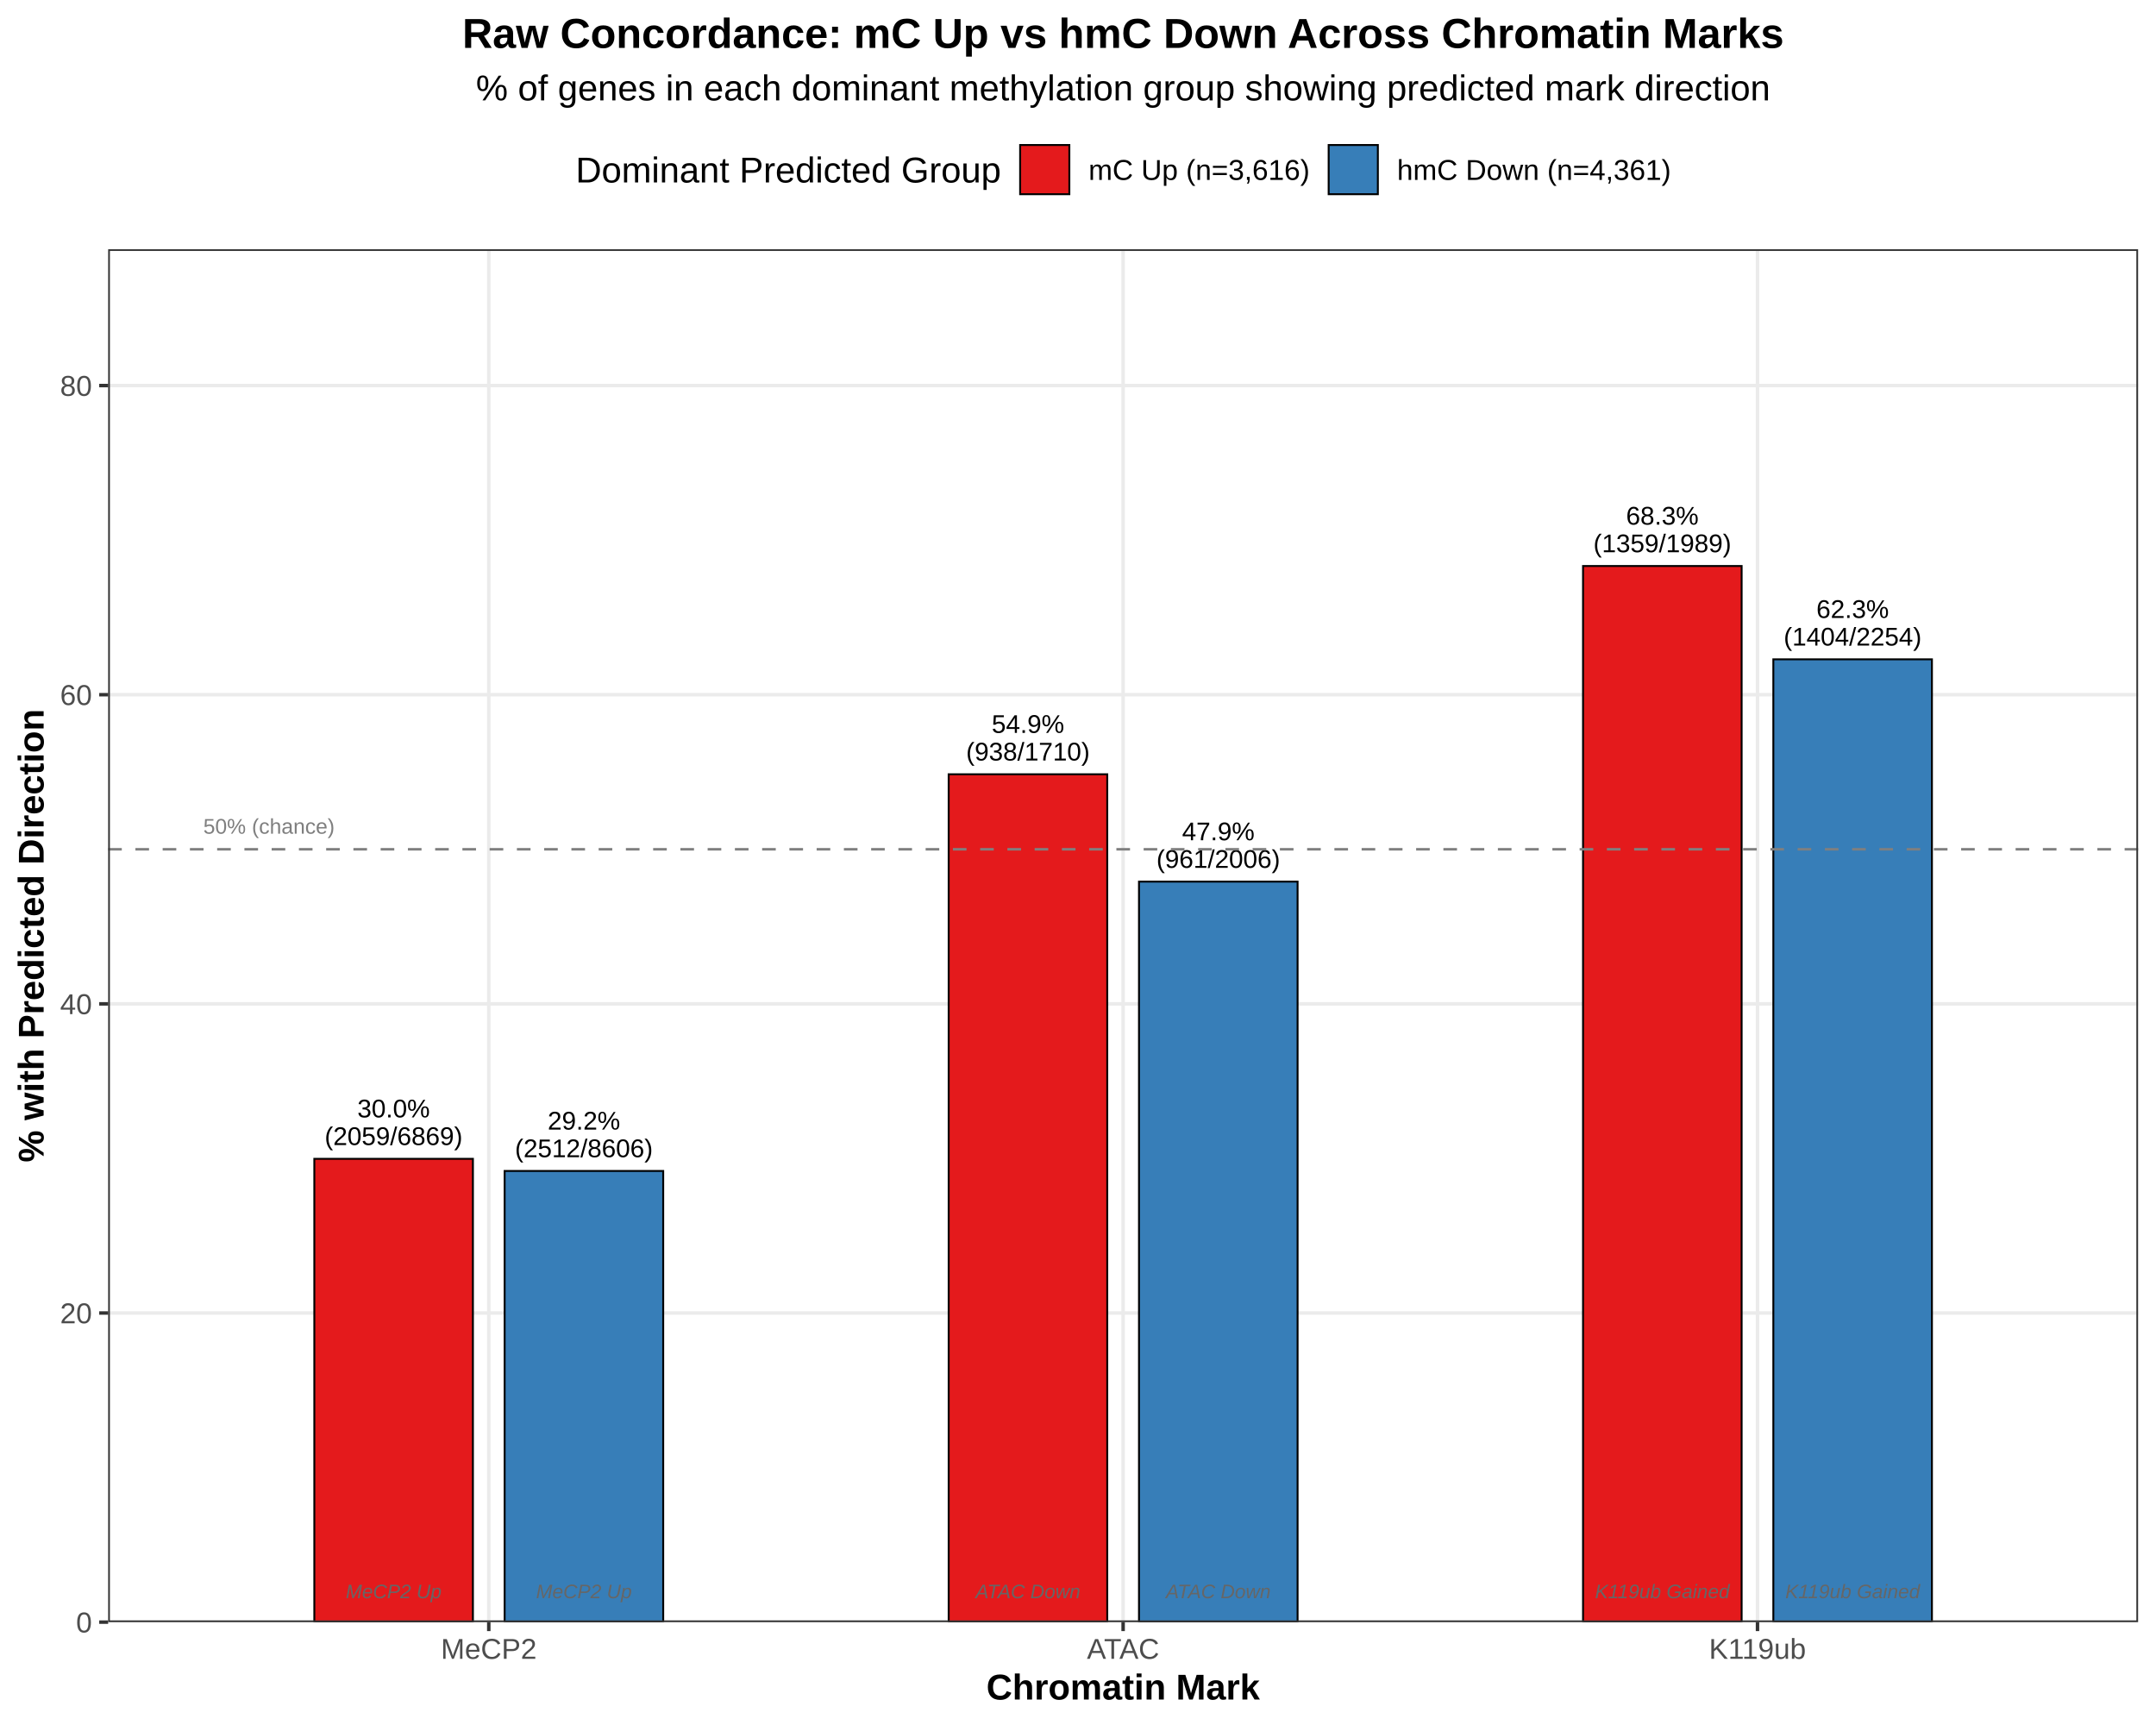
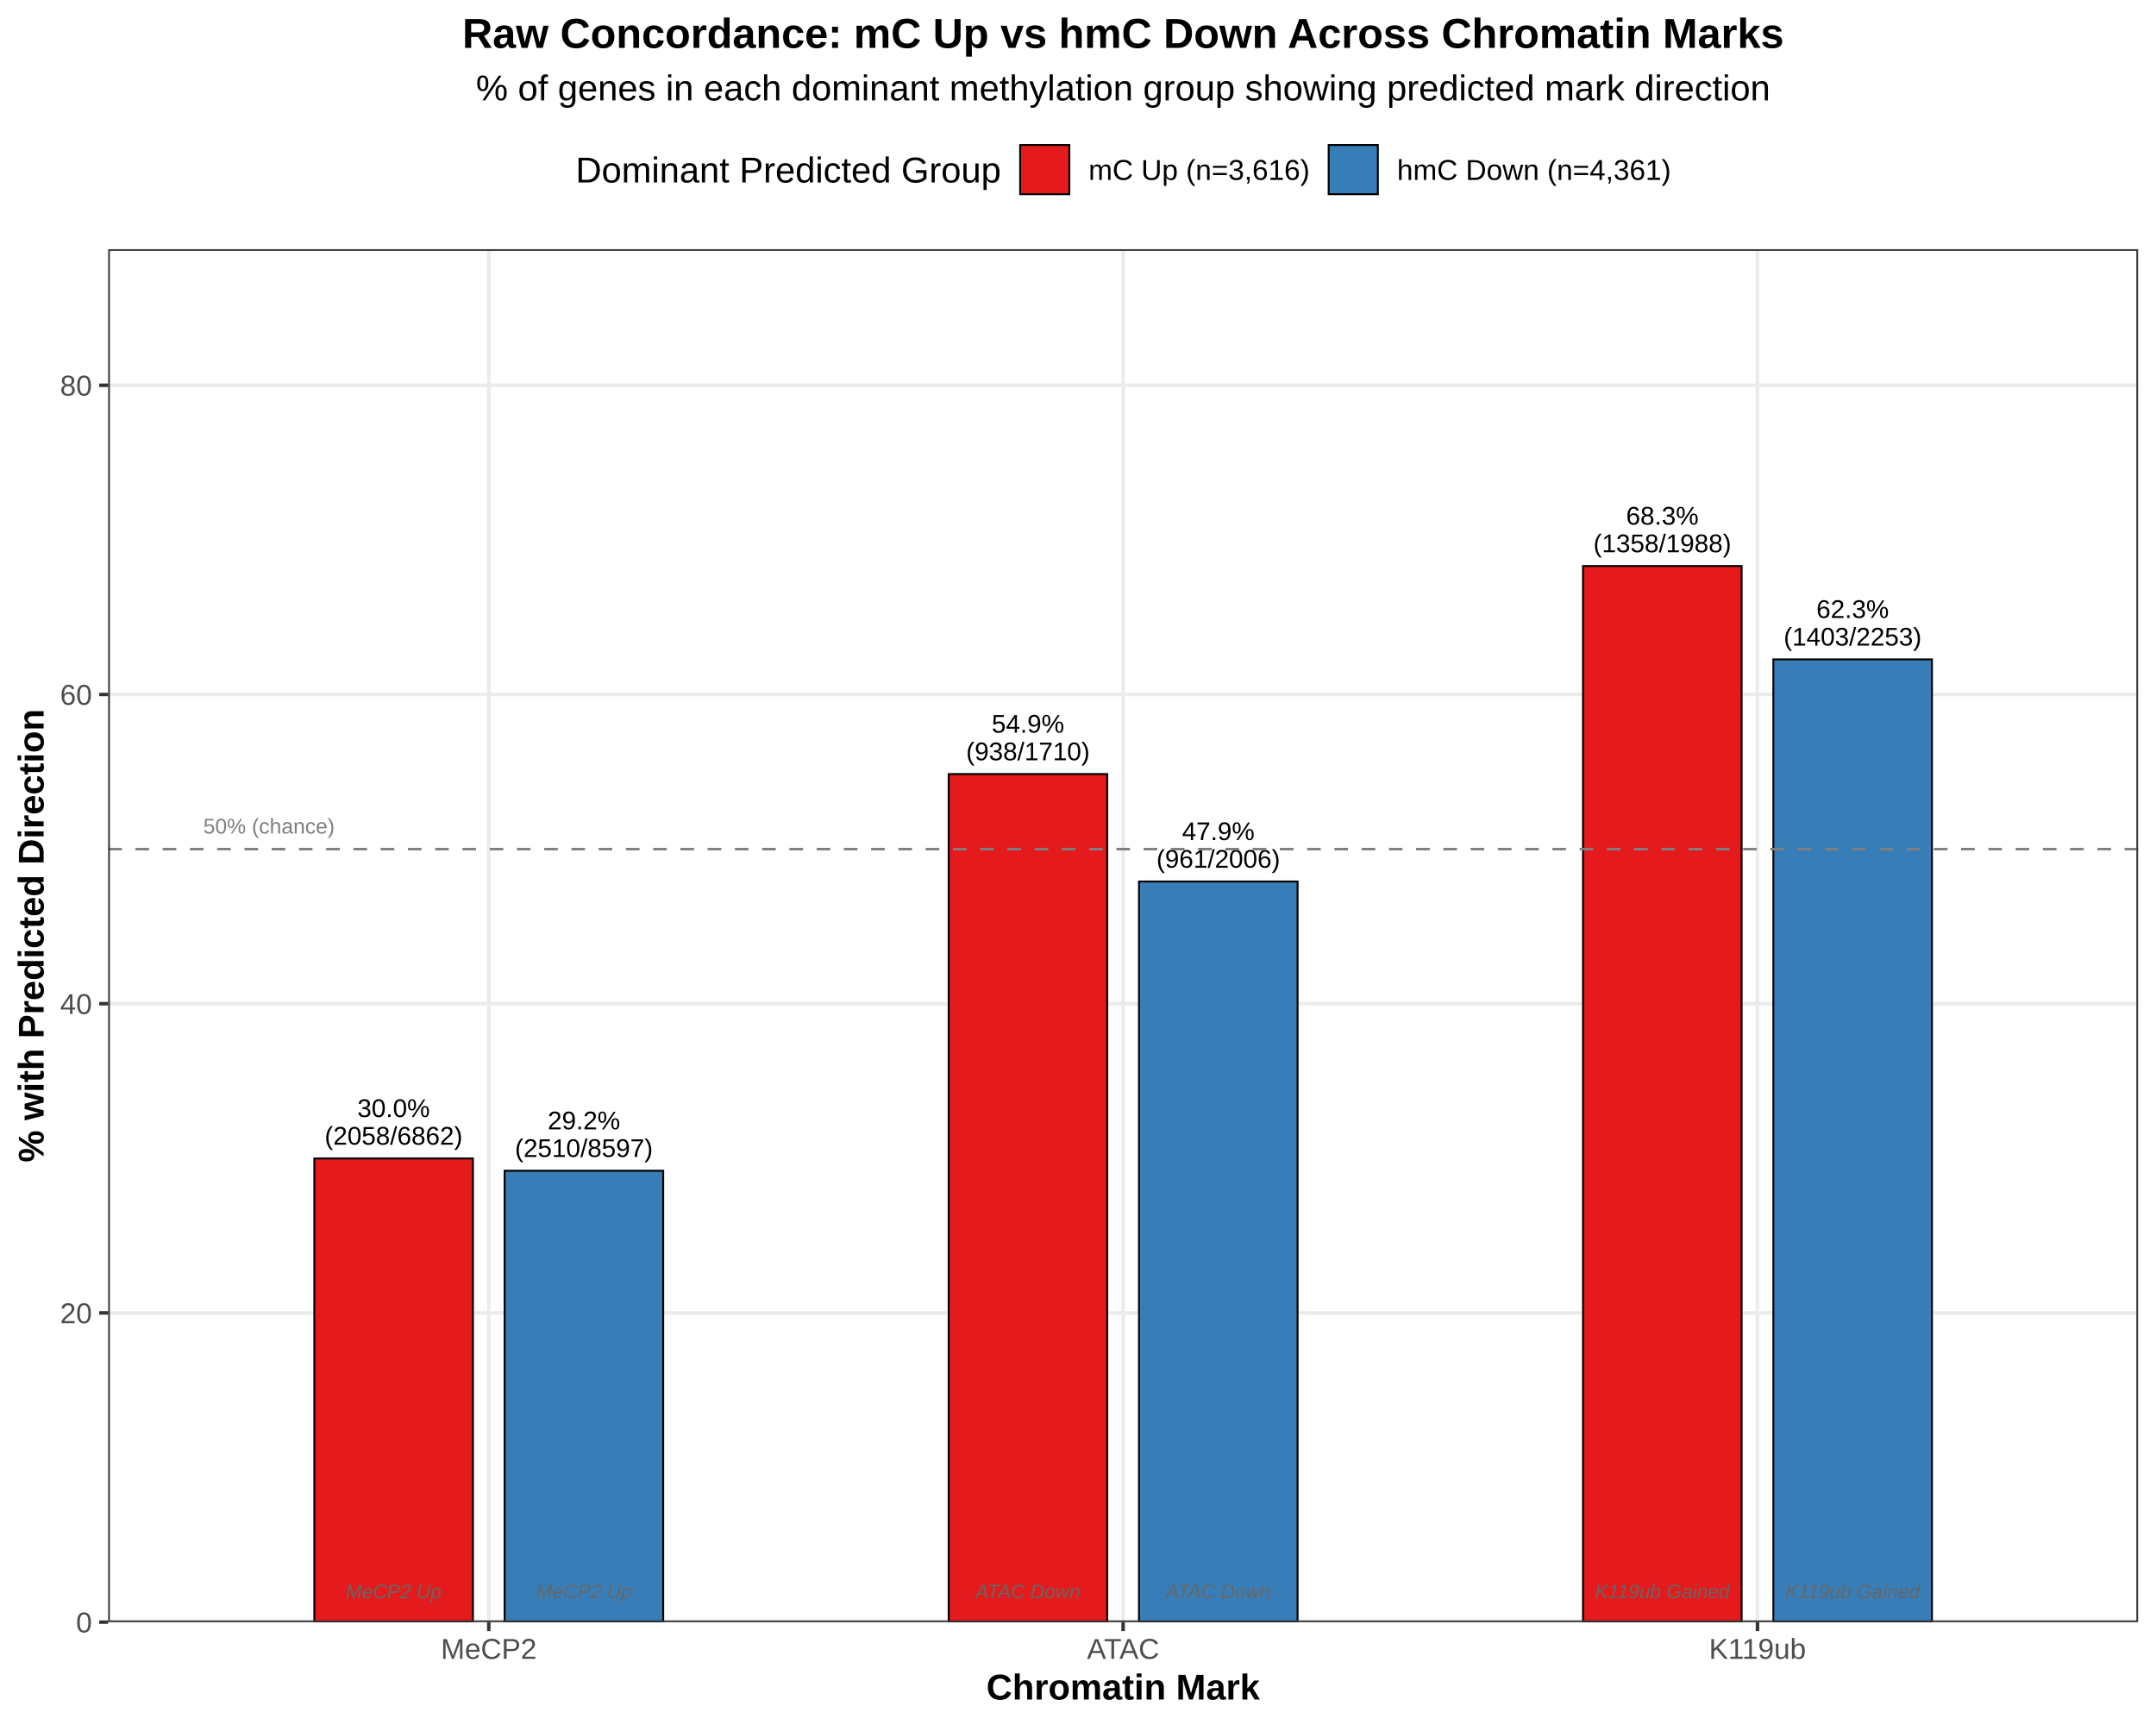
<svg xmlns="http://www.w3.org/2000/svg" width="720.00pt" height="576.00pt" viewBox="0 0 720.00 576.00">
  <g class="svglite">
    <defs>
      <style type="text/css">
    .svglite line, .svglite polyline, .svglite polygon, .svglite path, .svglite rect, .svglite circle {
      fill: none;
      stroke: #000000;
      stroke-linecap: round;
      stroke-linejoin: round;
      stroke-miterlimit: 10.00;
    }
    .svglite text {
      white-space: pre;
    }
    .svglite g.glyphgroup path {
      fill: inherit;
      stroke: none;
    }
  </style>
    </defs>
    <rect width="100%" height="100%" style="stroke: none; fill: #FFFFFF;" />
    <defs>
      <clipPath id="cpMC4wMHw3MjAuMDB8MC4wMHw1NzYuMDA=">
        <rect x="0.00" y="0.00" width="720.00" height="576.00" />
      </clipPath>
    </defs>
    <g clip-path="url(#cpMC4wMHw3MjAuMDB8MC4wMHw1NzYuMDA=)">
      <rect x="0.00" y="0.00" width="720.00" height="576.00" style="stroke-width: 1.16; stroke: #FFFFFF; fill: #FFFFFF;" />
    </g>
    <defs>
      <clipPath id="cpMzYuMTJ8NzE0LjAyfDgzLjIxfDU0MS42NQ==">
        <rect x="36.12" y="83.21" width="677.90" height="458.45" />
      </clipPath>
    </defs>
    <g clip-path="url(#cpMzYuMTJ8NzE0LjAyfDgzLjIxfDU0MS42NQ==)">
      <rect x="36.12" y="83.21" width="677.90" height="458.45" style="stroke-width: 1.16; stroke: none; fill: #FFFFFF;" />
      <polyline points="36.12,541.65 714.02,541.65 " style="stroke-width: 1.16; stroke: #EBEBEB; stroke-linecap: butt;" />
-       <polyline points="36.12,438.43 714.02,438.43 " style="stroke-width: 1.16; stroke: #EBEBEB; stroke-linecap: butt;" />
-       <polyline points="36.12,335.20 714.02,335.20 " style="stroke-width: 1.16; stroke: #EBEBEB; stroke-linecap: butt;" />
-       <polyline points="36.12,231.97 714.02,231.97 " style="stroke-width: 1.16; stroke: #EBEBEB; stroke-linecap: butt;" />
-       <polyline points="36.12,128.75 714.02,128.75 " style="stroke-width: 1.16; stroke: #EBEBEB; stroke-linecap: butt;" />
+       <polyline points="36.12,438.40 714.02,438.40 " style="stroke-width: 1.16; stroke: #EBEBEB; stroke-linecap: butt;" />
+       <polyline points="36.12,335.15 714.02,335.15 " style="stroke-width: 1.16; stroke: #EBEBEB; stroke-linecap: butt;" />
+       <polyline points="36.12,231.90 714.02,231.90 " style="stroke-width: 1.16; stroke: #EBEBEB; stroke-linecap: butt;" />
+       <polyline points="36.12,128.65 714.02,128.65 " style="stroke-width: 1.16; stroke: #EBEBEB; stroke-linecap: butt;" />
      <polyline points="163.23,541.65 163.23,83.21 " style="stroke-width: 1.16; stroke: #EBEBEB; stroke-linecap: butt;" />
      <polyline points="375.07,541.65 375.07,83.21 " style="stroke-width: 1.16; stroke: #EBEBEB; stroke-linecap: butt;" />
      <polyline points="586.92,541.65 586.92,83.21 " style="stroke-width: 1.16; stroke: #EBEBEB; stroke-linecap: butt;" />
-       <rect x="104.97" y="386.94" width="52.96" height="154.71" style="stroke-width: 0.64; stroke-linecap: butt; stroke-linejoin: miter; fill: #E41A1C;" />
-       <rect x="168.52" y="391.00" width="52.96" height="150.65" style="stroke-width: 0.64; stroke-linecap: butt; stroke-linejoin: miter; fill: #377EB8;" />
-       <rect x="316.81" y="258.54" width="52.96" height="283.12" style="stroke-width: 0.64; stroke-linecap: butt; stroke-linejoin: miter; fill: #E41A1C;" />
-       <rect x="380.37" y="294.39" width="52.96" height="247.26" style="stroke-width: 0.64; stroke-linecap: butt; stroke-linejoin: miter; fill: #377EB8;" />
+       <rect x="104.97" y="386.82" width="52.96" height="154.83" style="stroke-width: 0.64; stroke-linecap: butt; stroke-linejoin: miter; fill: #E41A1C;" />
+       <rect x="168.52" y="390.93" width="52.96" height="150.73" style="stroke-width: 0.64; stroke-linecap: butt; stroke-linejoin: miter; fill: #377EB8;" />
+       <rect x="316.81" y="258.47" width="52.96" height="283.18" style="stroke-width: 0.64; stroke-linecap: butt; stroke-linejoin: miter; fill: #E41A1C;" />
+       <rect x="380.37" y="294.34" width="52.96" height="247.32" style="stroke-width: 0.64; stroke-linecap: butt; stroke-linejoin: miter; fill: #377EB8;" />
      <rect x="528.66" y="189.00" width="52.96" height="352.65" style="stroke-width: 0.64; stroke-linecap: butt; stroke-linejoin: miter; fill: #E41A1C;" />
-       <rect x="592.21" y="220.16" width="52.96" height="321.49" style="stroke-width: 0.64; stroke-linecap: butt; stroke-linejoin: miter; fill: #377EB8;" />
-       <text x="131.45" y="373.12" text-anchor="middle" style="font-size: 8.54px; font-family: &quot;Arial&quot;;" textLength="24.20px" lengthAdjust="spacingAndGlyphs">30.0%</text>
-       <text x="131.45" y="382.34" text-anchor="middle" style="font-size: 8.54px; font-family: &quot;Arial&quot;;" textLength="46.06px" lengthAdjust="spacingAndGlyphs">(2059/6869)</text>
-       <text x="195.00" y="377.18" text-anchor="middle" style="font-size: 8.54px; font-family: &quot;Arial&quot;;" textLength="24.20px" lengthAdjust="spacingAndGlyphs">29.2%</text>
-       <text x="195.00" y="386.40" text-anchor="middle" style="font-size: 8.54px; font-family: &quot;Arial&quot;;" textLength="46.06px" lengthAdjust="spacingAndGlyphs">(2512/8606)</text>
-       <text x="343.29" y="244.72" text-anchor="middle" style="font-size: 8.54px; font-family: &quot;Arial&quot;;" textLength="24.20px" lengthAdjust="spacingAndGlyphs">54.9%</text>
-       <text x="343.29" y="253.94" text-anchor="middle" style="font-size: 8.54px; font-family: &quot;Arial&quot;;" textLength="41.31px" lengthAdjust="spacingAndGlyphs">(938/1710)</text>
-       <text x="406.85" y="280.58" text-anchor="middle" style="font-size: 8.54px; font-family: &quot;Arial&quot;;" textLength="24.20px" lengthAdjust="spacingAndGlyphs">47.9%</text>
-       <text x="406.85" y="289.79" text-anchor="middle" style="font-size: 8.54px; font-family: &quot;Arial&quot;;" textLength="41.31px" lengthAdjust="spacingAndGlyphs">(961/2006)</text>
+       <rect x="592.21" y="220.17" width="52.96" height="321.48" style="stroke-width: 0.64; stroke-linecap: butt; stroke-linejoin: miter; fill: #377EB8;" />
+       <text x="131.45" y="373.00" text-anchor="middle" style="font-size: 8.54px; font-family: &quot;Arial&quot;;" textLength="24.20px" lengthAdjust="spacingAndGlyphs">30.0%</text>
+       <text x="131.45" y="382.22" text-anchor="middle" style="font-size: 8.54px; font-family: &quot;Arial&quot;;" textLength="46.06px" lengthAdjust="spacingAndGlyphs">(2058/6862)</text>
+       <text x="195.00" y="377.11" text-anchor="middle" style="font-size: 8.54px; font-family: &quot;Arial&quot;;" textLength="24.20px" lengthAdjust="spacingAndGlyphs">29.2%</text>
+       <text x="195.00" y="386.33" text-anchor="middle" style="font-size: 8.54px; font-family: &quot;Arial&quot;;" textLength="46.06px" lengthAdjust="spacingAndGlyphs">(2510/8597)</text>
+       <text x="343.29" y="244.65" text-anchor="middle" style="font-size: 8.54px; font-family: &quot;Arial&quot;;" textLength="24.20px" lengthAdjust="spacingAndGlyphs">54.9%</text>
+       <text x="343.29" y="253.87" text-anchor="middle" style="font-size: 8.54px; font-family: &quot;Arial&quot;;" textLength="41.31px" lengthAdjust="spacingAndGlyphs">(938/1710)</text>
+       <text x="406.85" y="280.52" text-anchor="middle" style="font-size: 8.54px; font-family: &quot;Arial&quot;;" textLength="24.20px" lengthAdjust="spacingAndGlyphs">47.9%</text>
+       <text x="406.85" y="289.74" text-anchor="middle" style="font-size: 8.54px; font-family: &quot;Arial&quot;;" textLength="41.31px" lengthAdjust="spacingAndGlyphs">(961/2006)</text>
      <text x="555.14" y="175.18" text-anchor="middle" style="font-size: 8.54px; font-family: &quot;Arial&quot;;" textLength="24.20px" lengthAdjust="spacingAndGlyphs">68.3%</text>
-       <text x="555.14" y="184.40" text-anchor="middle" style="font-size: 8.54px; font-family: &quot;Arial&quot;;" textLength="46.06px" lengthAdjust="spacingAndGlyphs">(1359/1989)</text>
-       <text x="618.69" y="206.34" text-anchor="middle" style="font-size: 8.54px; font-family: &quot;Arial&quot;;" textLength="24.20px" lengthAdjust="spacingAndGlyphs">62.3%</text>
-       <text x="618.69" y="215.56" text-anchor="middle" style="font-size: 8.54px; font-family: &quot;Arial&quot;;" textLength="46.06px" lengthAdjust="spacingAndGlyphs">(1404/2254)</text>
+       <text x="555.14" y="184.40" text-anchor="middle" style="font-size: 8.54px; font-family: &quot;Arial&quot;;" textLength="46.06px" lengthAdjust="spacingAndGlyphs">(1358/1988)</text>
+       <text x="618.69" y="206.35" text-anchor="middle" style="font-size: 8.54px; font-family: &quot;Arial&quot;;" textLength="24.20px" lengthAdjust="spacingAndGlyphs">62.3%</text>
+       <text x="618.69" y="215.57" text-anchor="middle" style="font-size: 8.54px; font-family: &quot;Arial&quot;;" textLength="46.06px" lengthAdjust="spacingAndGlyphs">(1403/2253)</text>
      <text x="131.45" y="533.67" text-anchor="middle" style="font-size: 6.54px; font-style: italic;fill: #666666; font-family: &quot;Arial&quot;;" textLength="31.92px" lengthAdjust="spacingAndGlyphs">MeCP2 Up</text>
      <text x="195.00" y="533.67" text-anchor="middle" style="font-size: 6.54px; font-style: italic;fill: #666666; font-family: &quot;Arial&quot;;" textLength="31.92px" lengthAdjust="spacingAndGlyphs">MeCP2 Up</text>
      <text x="343.29" y="533.67" text-anchor="middle" style="font-size: 6.54px; font-style: italic;fill: #666666; font-family: &quot;Arial&quot;;" textLength="34.95px" lengthAdjust="spacingAndGlyphs">ATAC Down</text>
      <text x="406.85" y="533.67" text-anchor="middle" style="font-size: 6.54px; font-style: italic;fill: #666666; font-family: &quot;Arial&quot;;" textLength="34.95px" lengthAdjust="spacingAndGlyphs">ATAC Down</text>
      <text x="555.14" y="533.67" text-anchor="middle" style="font-size: 6.54px; font-style: italic;fill: #666666; font-family: &quot;Arial&quot;;" textLength="44.84px" lengthAdjust="spacingAndGlyphs">K119ub Gained</text>
      <text x="618.69" y="533.67" text-anchor="middle" style="font-size: 6.54px; font-style: italic;fill: #666666; font-family: &quot;Arial&quot;;" textLength="44.84px" lengthAdjust="spacingAndGlyphs">K119ub Gained</text>
-       <line x1="36.12" y1="283.59" x2="714.02" y2="283.59" style="stroke-width: 0.85; stroke: #7F7F7F; stroke-dasharray: 4.55,4.55; stroke-linecap: butt;" />
-       <text x="67.90" y="278.39" style="font-size: 7.11px;fill: #7F7F7F; font-family: &quot;Arial&quot;;" textLength="43.89px" lengthAdjust="spacingAndGlyphs">50% (chance)</text>
+       <line x1="36.12" y1="283.53" x2="714.02" y2="283.53" style="stroke-width: 0.85; stroke: #7F7F7F; stroke-dasharray: 4.55,4.55; stroke-linecap: butt;" />
+       <text x="67.90" y="278.33" style="font-size: 7.11px;fill: #7F7F7F; font-family: &quot;Arial&quot;;" textLength="43.89px" lengthAdjust="spacingAndGlyphs">50% (chance)</text>
      <rect x="36.12" y="83.21" width="677.90" height="458.45" style="stroke-width: 1.16; stroke: #333333;" />
    </g>
    <g clip-path="url(#cpMC4wMHw3MjAuMDB8MC4wMHw1NzYuMDA=)">
      <text x="30.74" y="545.09" text-anchor="end" style="font-size: 9.60px;fill: #4D4D4D; font-family: &quot;Arial&quot;;" textLength="5.33px" lengthAdjust="spacingAndGlyphs">0</text>
-       <text x="30.74" y="441.86" text-anchor="end" style="font-size: 9.60px;fill: #4D4D4D; font-family: &quot;Arial&quot;;" textLength="10.66px" lengthAdjust="spacingAndGlyphs">20</text>
-       <text x="30.74" y="338.63" text-anchor="end" style="font-size: 9.60px;fill: #4D4D4D; font-family: &quot;Arial&quot;;" textLength="10.66px" lengthAdjust="spacingAndGlyphs">40</text>
-       <text x="30.74" y="235.41" text-anchor="end" style="font-size: 9.60px;fill: #4D4D4D; font-family: &quot;Arial&quot;;" textLength="10.66px" lengthAdjust="spacingAndGlyphs">60</text>
-       <text x="30.74" y="132.18" text-anchor="end" style="font-size: 9.60px;fill: #4D4D4D; font-family: &quot;Arial&quot;;" textLength="10.66px" lengthAdjust="spacingAndGlyphs">80</text>
+       <text x="30.74" y="441.84" text-anchor="end" style="font-size: 9.60px;fill: #4D4D4D; font-family: &quot;Arial&quot;;" textLength="10.66px" lengthAdjust="spacingAndGlyphs">20</text>
+       <text x="30.74" y="338.59" text-anchor="end" style="font-size: 9.60px;fill: #4D4D4D; font-family: &quot;Arial&quot;;" textLength="10.66px" lengthAdjust="spacingAndGlyphs">40</text>
+       <text x="30.74" y="235.34" text-anchor="end" style="font-size: 9.60px;fill: #4D4D4D; font-family: &quot;Arial&quot;;" textLength="10.66px" lengthAdjust="spacingAndGlyphs">60</text>
+       <text x="30.74" y="132.09" text-anchor="end" style="font-size: 9.60px;fill: #4D4D4D; font-family: &quot;Arial&quot;;" textLength="10.66px" lengthAdjust="spacingAndGlyphs">80</text>
      <polyline points="33.13,541.65 36.12,541.65 " style="stroke-width: 1.16; stroke: #333333; stroke-linecap: butt;" />
-       <polyline points="33.13,438.43 36.12,438.43 " style="stroke-width: 1.16; stroke: #333333; stroke-linecap: butt;" />
-       <polyline points="33.13,335.20 36.12,335.20 " style="stroke-width: 1.16; stroke: #333333; stroke-linecap: butt;" />
-       <polyline points="33.13,231.97 36.12,231.97 " style="stroke-width: 1.16; stroke: #333333; stroke-linecap: butt;" />
-       <polyline points="33.13,128.75 36.12,128.75 " style="stroke-width: 1.16; stroke: #333333; stroke-linecap: butt;" />
+       <polyline points="33.13,438.40 36.12,438.40 " style="stroke-width: 1.16; stroke: #333333; stroke-linecap: butt;" />
+       <polyline points="33.13,335.15 36.12,335.15 " style="stroke-width: 1.16; stroke: #333333; stroke-linecap: butt;" />
+       <polyline points="33.13,231.90 36.12,231.90 " style="stroke-width: 1.16; stroke: #333333; stroke-linecap: butt;" />
+       <polyline points="33.13,128.65 36.12,128.65 " style="stroke-width: 1.16; stroke: #333333; stroke-linecap: butt;" />
      <polyline points="163.23,544.64 163.23,541.65 " style="stroke-width: 1.16; stroke: #333333; stroke-linecap: butt;" />
      <polyline points="375.07,544.64 375.07,541.65 " style="stroke-width: 1.16; stroke: #333333; stroke-linecap: butt;" />
      <polyline points="586.92,544.64 586.92,541.65 " style="stroke-width: 1.16; stroke: #333333; stroke-linecap: butt;" />
      <text x="163.23" y="553.90" text-anchor="middle" style="font-size: 9.60px;fill: #4D4D4D; font-family: &quot;Arial&quot;;" textLength="31.97px" lengthAdjust="spacingAndGlyphs">MeCP2</text>
      <text x="375.07" y="553.90" text-anchor="middle" style="font-size: 9.60px;fill: #4D4D4D; font-family: &quot;Arial&quot;;" textLength="24.16px" lengthAdjust="spacingAndGlyphs">ATAC</text>
      <text x="586.92" y="553.90" text-anchor="middle" style="font-size: 9.60px;fill: #4D4D4D; font-family: &quot;Arial&quot;;" textLength="32.33px" lengthAdjust="spacingAndGlyphs">K119ub</text>
      <text x="375.07" y="567.50" text-anchor="middle" style="font-size: 12.00px; font-weight: bold; font-family: &quot;Arial&quot;;" textLength="91.34px" lengthAdjust="spacingAndGlyphs">Chromatin Mark</text>
      <text transform="translate(14.57,312.43) rotate(-90)" text-anchor="middle" style="font-size: 12.00px; font-weight: bold; font-family: &quot;Arial&quot;;" textLength="151.31px" lengthAdjust="spacingAndGlyphs">% with Predicted Direction</text>
      <rect x="186.25" y="42.02" width="377.64" height="29.24" style="stroke-width: 1.16; stroke: none; fill: #FFFFFF;" />
      <text x="192.23" y="60.93" style="font-size: 12.00px; font-family: &quot;Arial&quot;;" textLength="142.05px" lengthAdjust="spacingAndGlyphs">Dominant Predicted Group</text>
      <rect x="340.25" y="47.99" width="17.28" height="17.28" style="stroke-width: 1.16; stroke: none; fill: #FFFFFF;" />
      <rect x="340.68" y="48.42" width="16.43" height="16.43" style="stroke-width: 0.64; stroke-linecap: butt; stroke-linejoin: miter; fill: #E41A1C;" />
      <rect x="443.28" y="47.99" width="17.28" height="17.28" style="stroke-width: 1.16; stroke: none; fill: #FFFFFF;" />
      <rect x="443.71" y="48.42" width="16.43" height="16.43" style="stroke-width: 0.64; stroke-linecap: butt; stroke-linejoin: miter; fill: #377EB8;" />
      <text x="363.51" y="60.07" style="font-size: 9.60px; font-family: &quot;Arial&quot;;" textLength="73.80px" lengthAdjust="spacingAndGlyphs">mC Up (n=3,616)</text>
      <text x="466.54" y="60.07" style="font-size: 9.60px; font-family: &quot;Arial&quot;;" textLength="91.38px" lengthAdjust="spacingAndGlyphs">hmC Down (n=4,361)</text>
      <text x="375.07" y="33.52" text-anchor="middle" style="font-size: 12.00px; font-family: &quot;Arial&quot;;" textLength="432.16px" lengthAdjust="spacingAndGlyphs">% of genes in each dominant methylation group showing predicted mark direction</text>
      <text x="375.07" y="16.00" text-anchor="middle" style="font-size: 14.00px; font-weight: bold; font-family: &quot;Arial&quot;;" textLength="441.23px" lengthAdjust="spacingAndGlyphs">Raw Concordance: mC Up vs hmC Down Across Chromatin Marks</text>
    </g>
  </g>
</svg>
